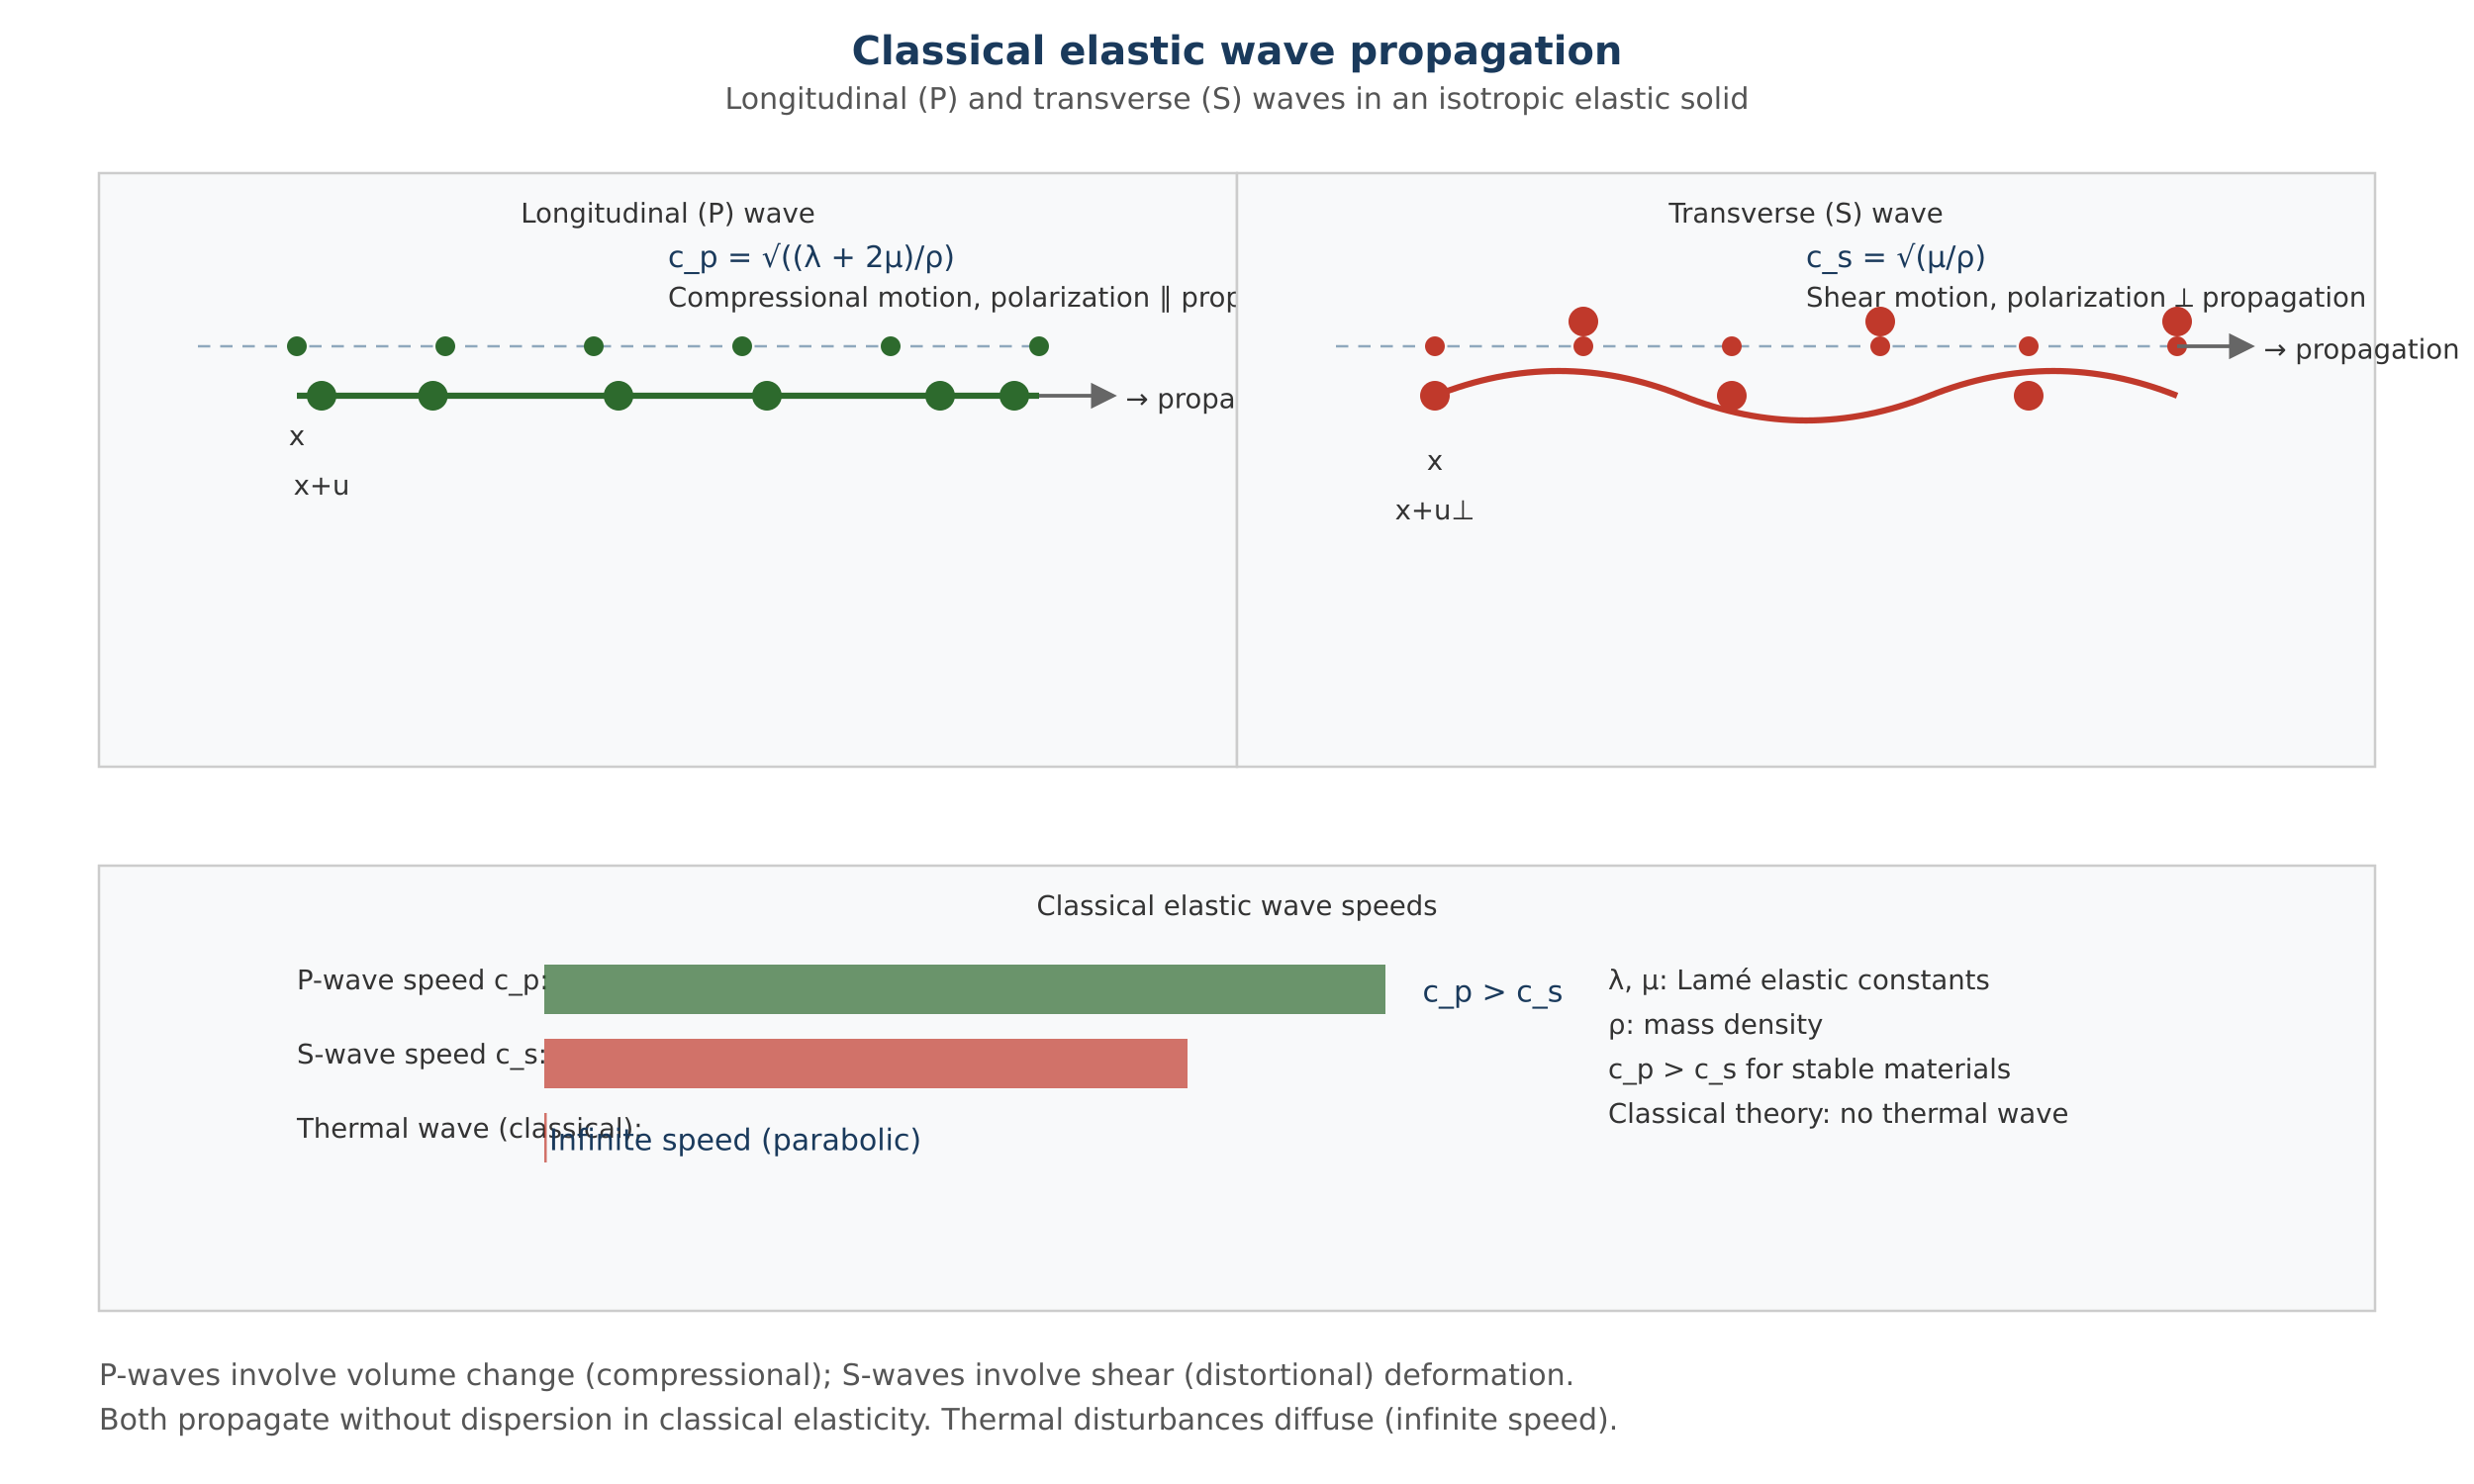
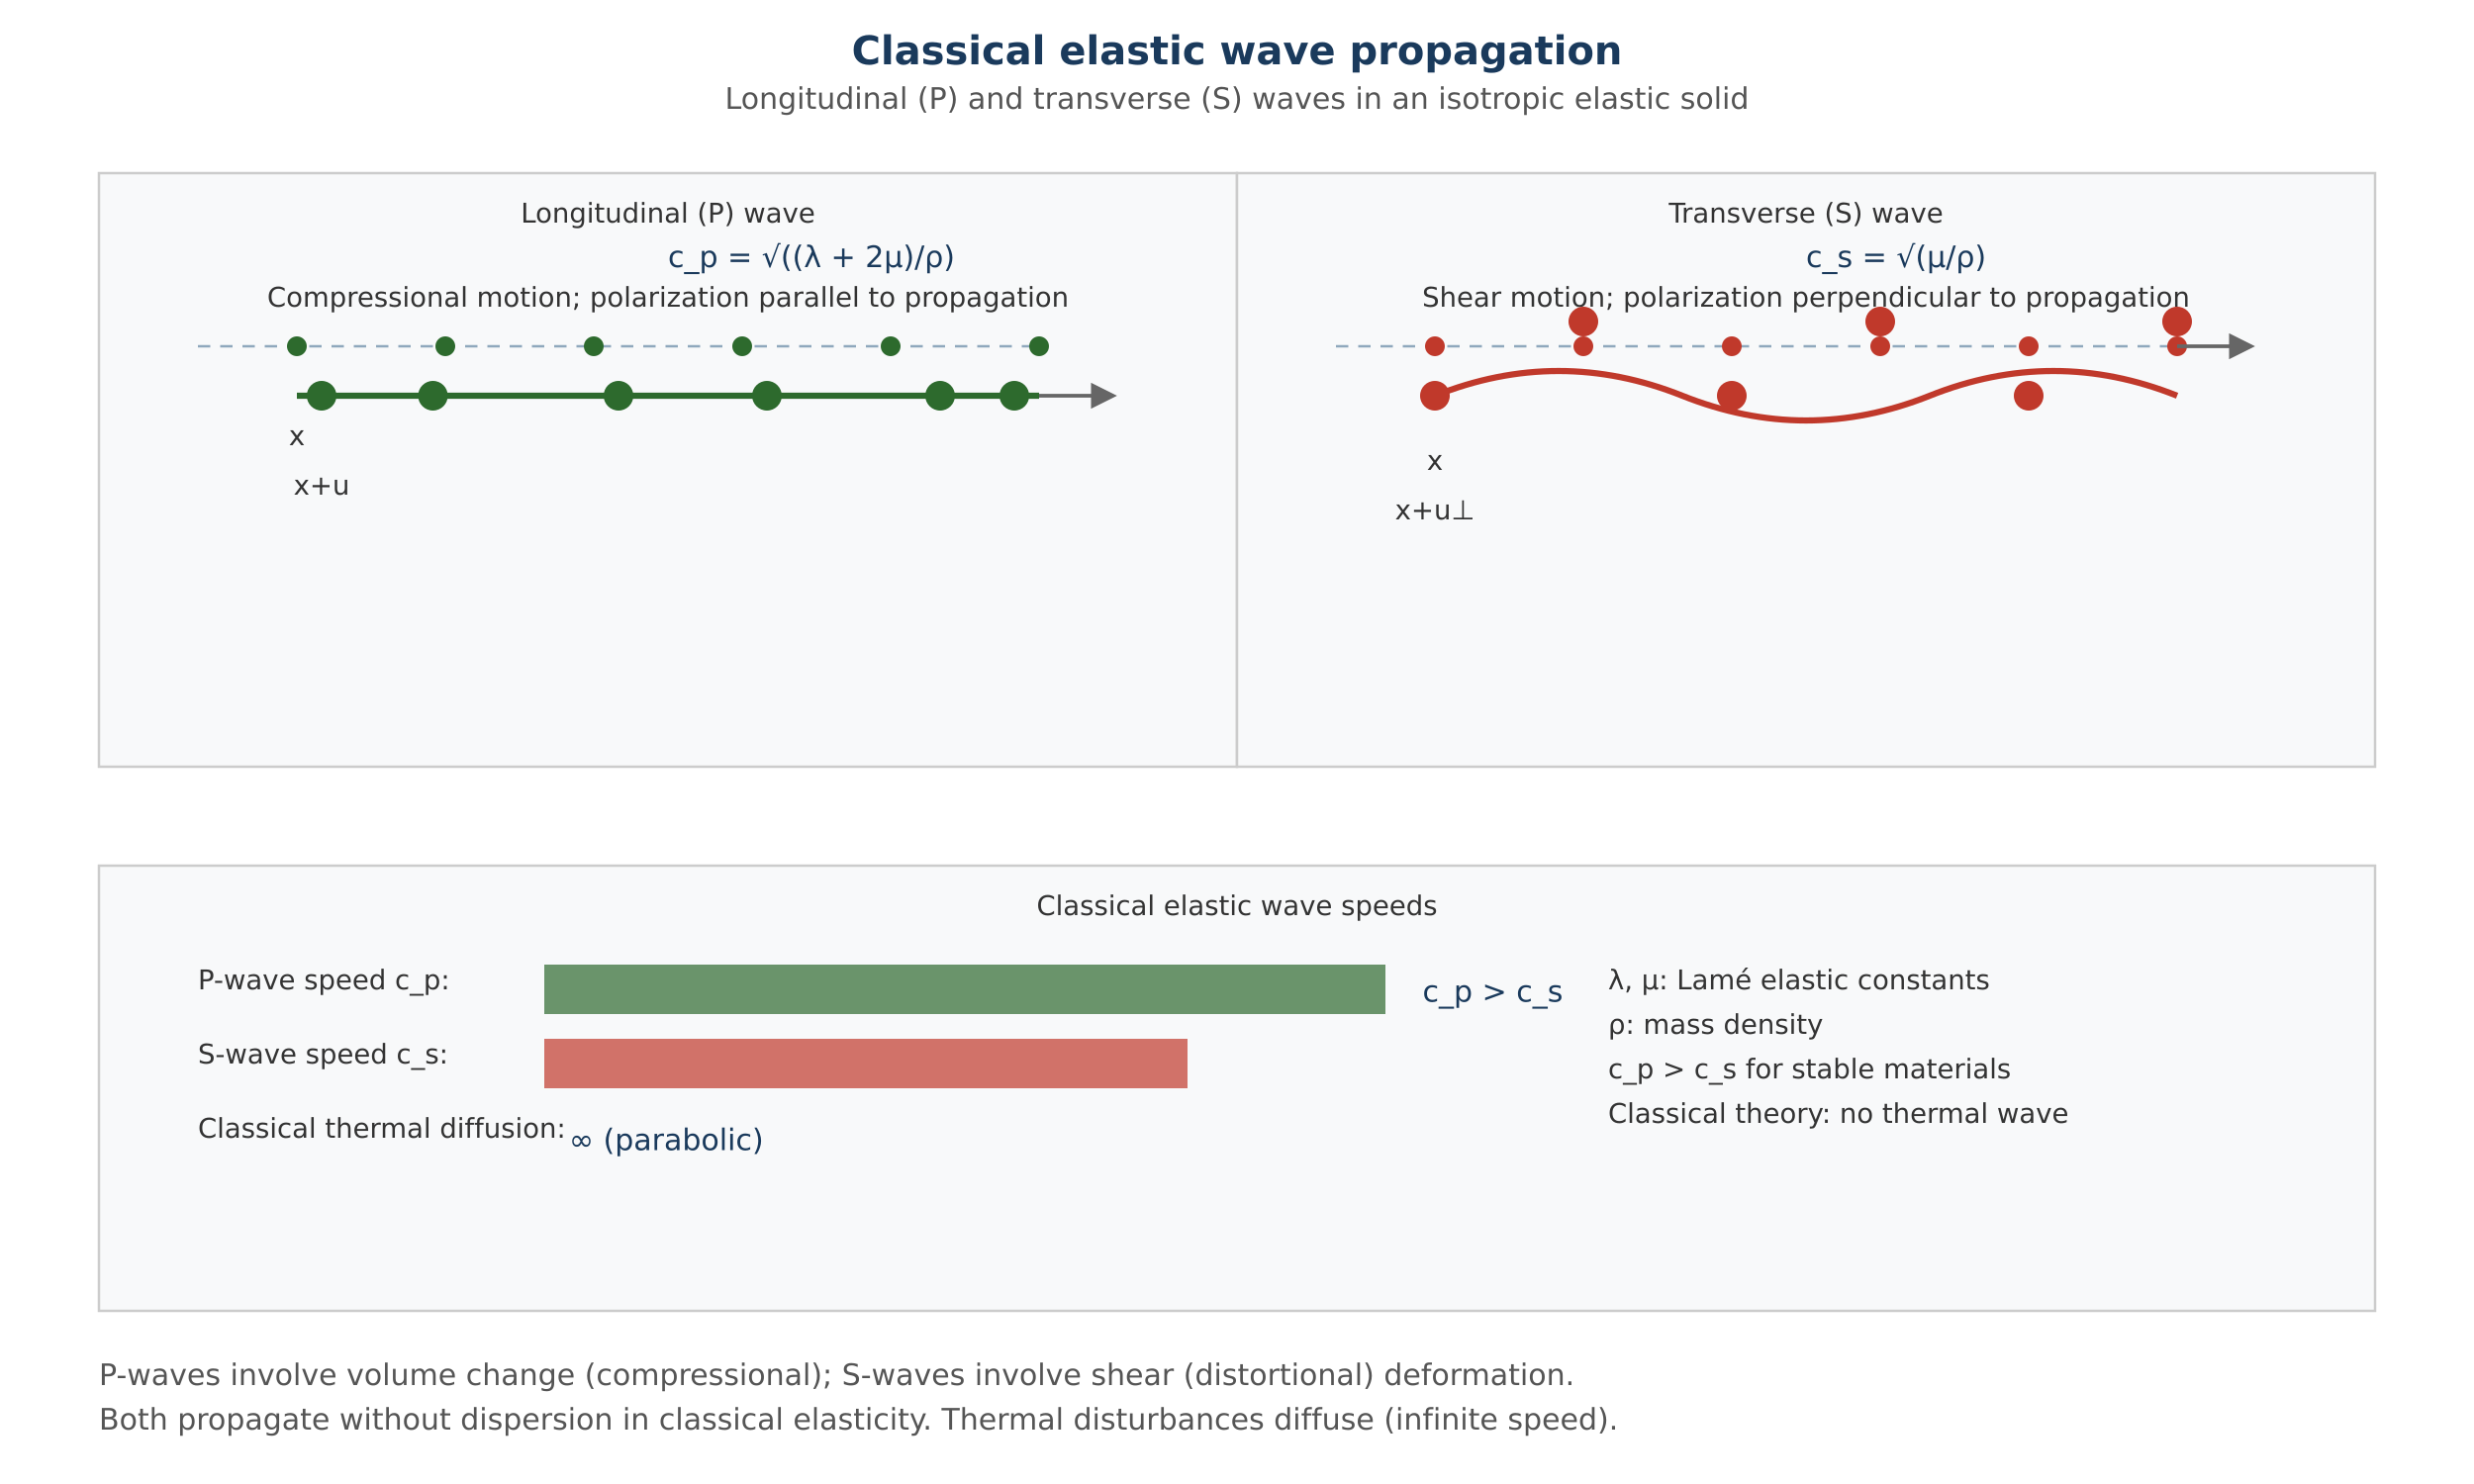
<svg xmlns="http://www.w3.org/2000/svg" width="1000" height="600" viewBox="0 0 1000 600">
  <defs>
    <style>
      .title { font: 700 16px 'DejaVu Sans', sans-serif; fill: #1a3a5c; }
      .subtitle { font: 12px 'DejaVu Sans', sans-serif; fill: #555; }
      .label { font: 11px 'DejaVu Sans', sans-serif; fill: #333; }
      .math { font: 12px 'DejaVu Sans', monospace; fill: #1a3a5c; }
      .wave-p { stroke: #2d6a2d; stroke-width: 2.5; fill: none; }
      .wave-s { stroke: #c0392b; stroke-width: 2.5; fill: none; }
      .particle { fill: #1a3a5c; }
      .particle-p { fill: #2d6a2d; }
      .particle-s { fill: #c0392b; }
      .axis { stroke: #666; stroke-width: 1.5; fill: none; marker-end: url(#axisarrow); }
      .dashed { stroke: #8fa8bd; stroke-width: 1; stroke-dasharray: 5,4; fill: none; }
      .arrow { stroke: #666; stroke-width: 1.5; fill: #666; marker-end: url(#arrowhead); }
    </style>
    <marker id="axisarrow" markerWidth="7" markerHeight="7" refX="6" refY="3.5" orient="auto">
      <polygon points="0,0 7,3.5 0,7" fill="#666" />
    </marker>
    <marker id="arrowhead" markerWidth="7" markerHeight="7" refX="6" refY="3.5" orient="auto">
      <polygon points="0,0 7,3.5 0,7" fill="#666" />
    </marker>
  </defs>
  <rect width="1000" height="600" fill="white" />
  <text x="500" y="26" class="title" text-anchor="middle">Classical elastic wave propagation</text>
  <text x="500" y="44" class="subtitle" text-anchor="middle">Longitudinal (P) and transverse (S) waves in an isotropic elastic solid</text>
  <rect x="40" y="70" width="460" height="240" fill="#f8f9fa" stroke="#cccccc" stroke-width="1" />
  <text x="270" y="90" class="label" text-anchor="middle" font-weight="bold">Longitudinal (P) wave</text>
  <text x="270" y="108" class="math" font-size="11">c_p = √((λ + 2μ)/ρ)</text>
-   <text x="270" y="124" class="label" font-size="10">Compressional motion, polarization ∥ propagation</text>
+   <text x="270" y="124" class="label" font-size="10" text-anchor="middle">Compressional motion; polarization parallel to propagation</text>
  <g transform="translate(80, 140)">
    <line x1="0" y1="0" x2="340" y2="0" class="dashed" />
    <circle cx="40" cy="0" r="4" class="particle-p" />
    <circle cx="100" cy="0" r="4" class="particle-p" />
    <circle cx="160" cy="0" r="4" class="particle-p" />
    <circle cx="220" cy="0" r="4" class="particle-p" />
    <circle cx="280" cy="0" r="4" class="particle-p" />
    <circle cx="340" cy="0" r="4" class="particle-p" />
    <line x1="40" y1="20" x2="340" y2="20" class="wave-p" />
    <circle cx="50" cy="20" r="6" class="particle-p" />
    <circle cx="95" cy="20" r="6" class="particle-p" />
    <circle cx="170" cy="20" r="6" class="particle-p" />
    <circle cx="230" cy="20" r="6" class="particle-p" />
    <circle cx="300" cy="20" r="6" class="particle-p" />
    <circle cx="330" cy="20" r="6" class="particle-p" />
    <line x1="340" y1="20" x2="370" y2="20" class="arrow" />
-     <text x="375" y="25" class="label" font-size="10">→ propagation</text>
    <text x="40" y="40" class="label" font-size="9" text-anchor="middle">x</text>
    <text x="50" y="60" class="label" font-size="9" text-anchor="middle">x+u</text>
  </g>
  <rect x="500" y="70" width="460" height="240" fill="#f8f9fa" stroke="#cccccc" stroke-width="1" />
  <text x="730" y="90" class="label" text-anchor="middle" font-weight="bold">Transverse (S) wave</text>
  <text x="730" y="108" class="math" font-size="11">c_s = √(μ/ρ)</text>
-   <text x="730" y="124" class="label" font-size="10">Shear motion, polarization ⟂ propagation</text>
+   <text x="730" y="124" class="label" font-size="10" text-anchor="middle">Shear motion; polarization perpendicular to propagation</text>
  <g transform="translate(540, 140)">
    <line x1="0" y1="0" x2="340" y2="0" class="dashed" />
    <circle cx="40" cy="0" r="4" class="particle-s" />
    <circle cx="100" cy="0" r="4" class="particle-s" />
    <circle cx="160" cy="0" r="4" class="particle-s" />
    <circle cx="220" cy="0" r="4" class="particle-s" />
    <circle cx="280" cy="0" r="4" class="particle-s" />
    <circle cx="340" cy="0" r="4" class="particle-s" />
    <path d="M 40 20 Q 90 0 140 20 T 240 20 T 340 20" class="wave-s" />
    <circle cx="40" cy="20" r="6" class="particle-s" />
    <circle cx="100" cy="-10" r="6" class="particle-s" />
    <circle cx="160" cy="20" r="6" class="particle-s" />
    <circle cx="220" cy="-10" r="6" class="particle-s" />
    <circle cx="280" cy="20" r="6" class="particle-s" />
    <circle cx="340" cy="-10" r="6" class="particle-s" />
    <line x1="340" y1="0" x2="370" y2="0" class="arrow" />
-     <text x="375" y="5" class="label" font-size="10">→ propagation</text>
    <text x="40" y="50" class="label" font-size="9" text-anchor="middle">x</text>
    <text x="40" y="70" class="label" font-size="9" text-anchor="middle">x+u⊥</text>
  </g>
  <rect x="40" y="350" width="920" height="180" fill="#f8f9fa" stroke="#cccccc" stroke-width="1" />
  <text x="500" y="370" class="label" text-anchor="middle" font-weight="bold">Classical elastic wave speeds</text>
-   <text x="120" y="400" class="label">P-wave speed c_p:</text>
+   <text x="80" y="400" class="label" font-size="10">P-wave speed c_p:</text>
  <rect x="220" y="390" width="340" height="20" fill="#2d6a2d" opacity="0.7" />
  <text x="575" y="405" class="math" font-size="11">c_p &gt; c_s</text>
-   <text x="120" y="430" class="label">S-wave speed c_s:</text>
+   <text x="80" y="430" class="label" font-size="10">S-wave speed c_s:</text>
  <rect x="220" y="420" width="260" height="20" fill="#c0392b" opacity="0.7" />
-   <text x="120" y="460" class="label">Thermal wave (classical):</text>
-   <rect x="220" y="450" width="1" height="20" fill="#c0392b" opacity="0.7" />
-   <text x="222" y="465" class="math" font-size="10">Infinite speed (parabolic)</text>
+   <text x="80" y="460" class="label" font-size="10">Classical thermal diffusion:</text>
+   <text x="230" y="465" class="math" font-size="11">∞ (parabolic)</text>
  <text x="650" y="400" class="label" font-size="10">λ, μ: Lamé elastic constants</text>
  <text x="650" y="418" class="label" font-size="10">ρ: mass density</text>
  <text x="650" y="436" class="label" font-size="10">c_p &gt; c_s for stable materials</text>
  <text x="650" y="454" class="label" font-size="10">Classical theory: no thermal wave</text>
  <text x="40" y="560" class="subtitle" font-size="10">P-waves involve volume change (compressional); S-waves involve shear (distortional) deformation.</text>
  <text x="40" y="578" class="subtitle" font-size="10">Both propagate without dispersion in classical elasticity. Thermal disturbances diffuse (infinite speed).</text>
</svg>
